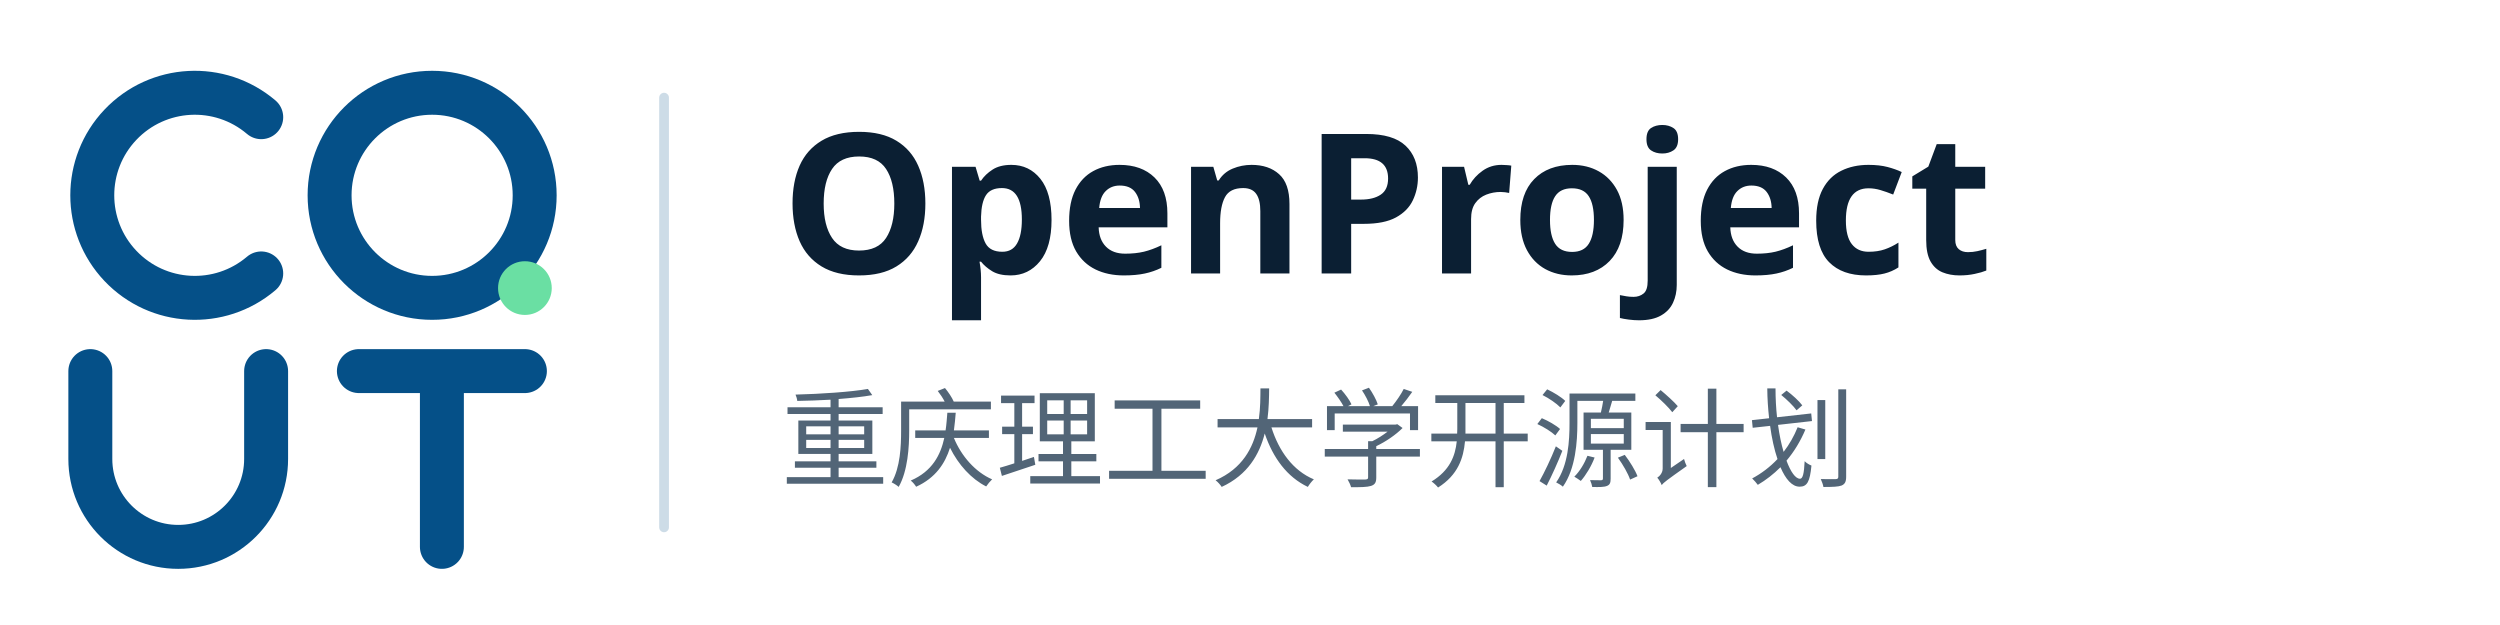
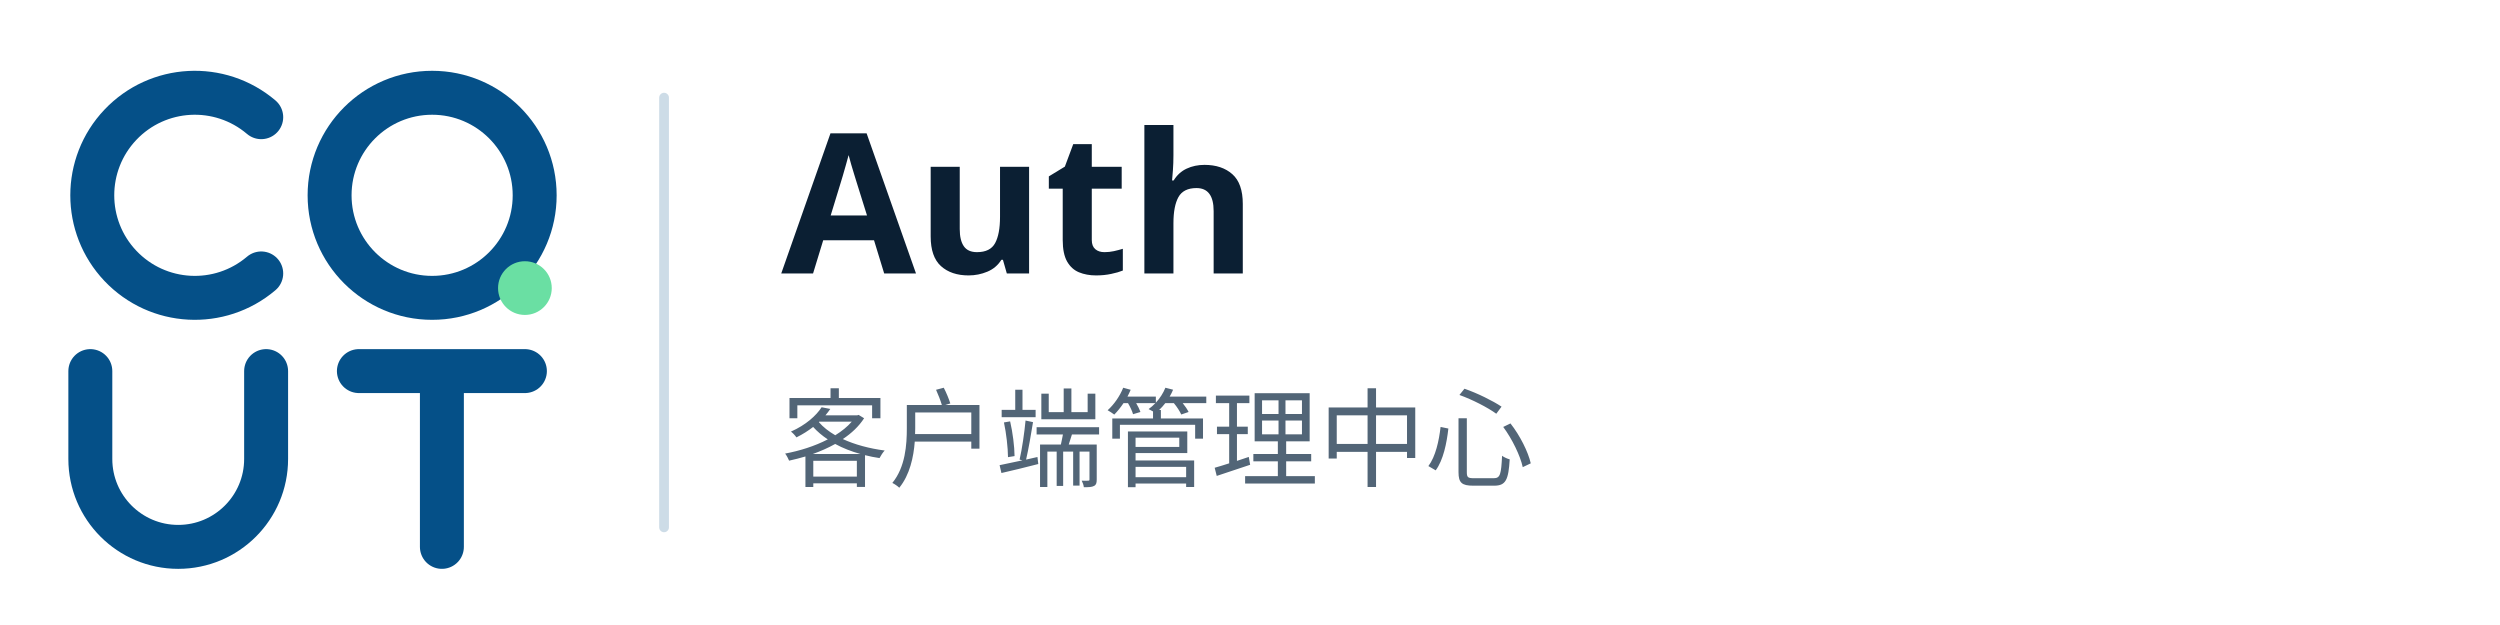
- <svg xmlns="http://www.w3.org/2000/svg" viewBox="0 0 512 128" role="img" aria-label="CQUT OpenProject 彩色长条标志">
+ <svg xmlns="http://www.w3.org/2000/svg" viewBox="0 0 512 128" role="img" aria-label="CQUT Auth 彩色长条标志">
  <g transform="translate(-2.5 0)">
    <g fill="none" stroke="#055088" stroke-width="9" stroke-linecap="round" stroke-linejoin="round">
      <path d="M56 24a21 21 0 1 0 0 32" />
      <circle cx="91" cy="40" r="21" />
      <path d="M21 76v18a18 18 0 0 0 36 0V76" />
      <path d="M76 76h34M93 76v36" />
    </g>
    <circle cx="110" cy="59" r="5.5" fill="#6ADFA3" />
  </g>
  <line x1="136" y1="20" x2="136" y2="108" stroke="#055088" stroke-width="2" opacity="0.2" stroke-linecap="round" />
-   <text x="160" y="56" fill="#0B1F33" font-family="system-ui, PingFang SC, Microsoft YaHei, sans-serif" font-size="40" font-weight="700">OpenProject</text>
-   <text x="160" y="98" fill="#526577" font-family="system-ui, PingFang SC, Microsoft YaHei, sans-serif" font-size="22">重庆理工大学开源计划</text>
+   <text x="160" y="56" fill="#0B1F33" font-family="system-ui, PingFang SC, Microsoft YaHei, sans-serif" font-size="40" font-weight="700">Auth</text>
+   <text x="160" y="98" fill="#526577" font-family="system-ui, PingFang SC, Microsoft YaHei, sans-serif" font-size="22">客户端管理中心</text>
</svg>
